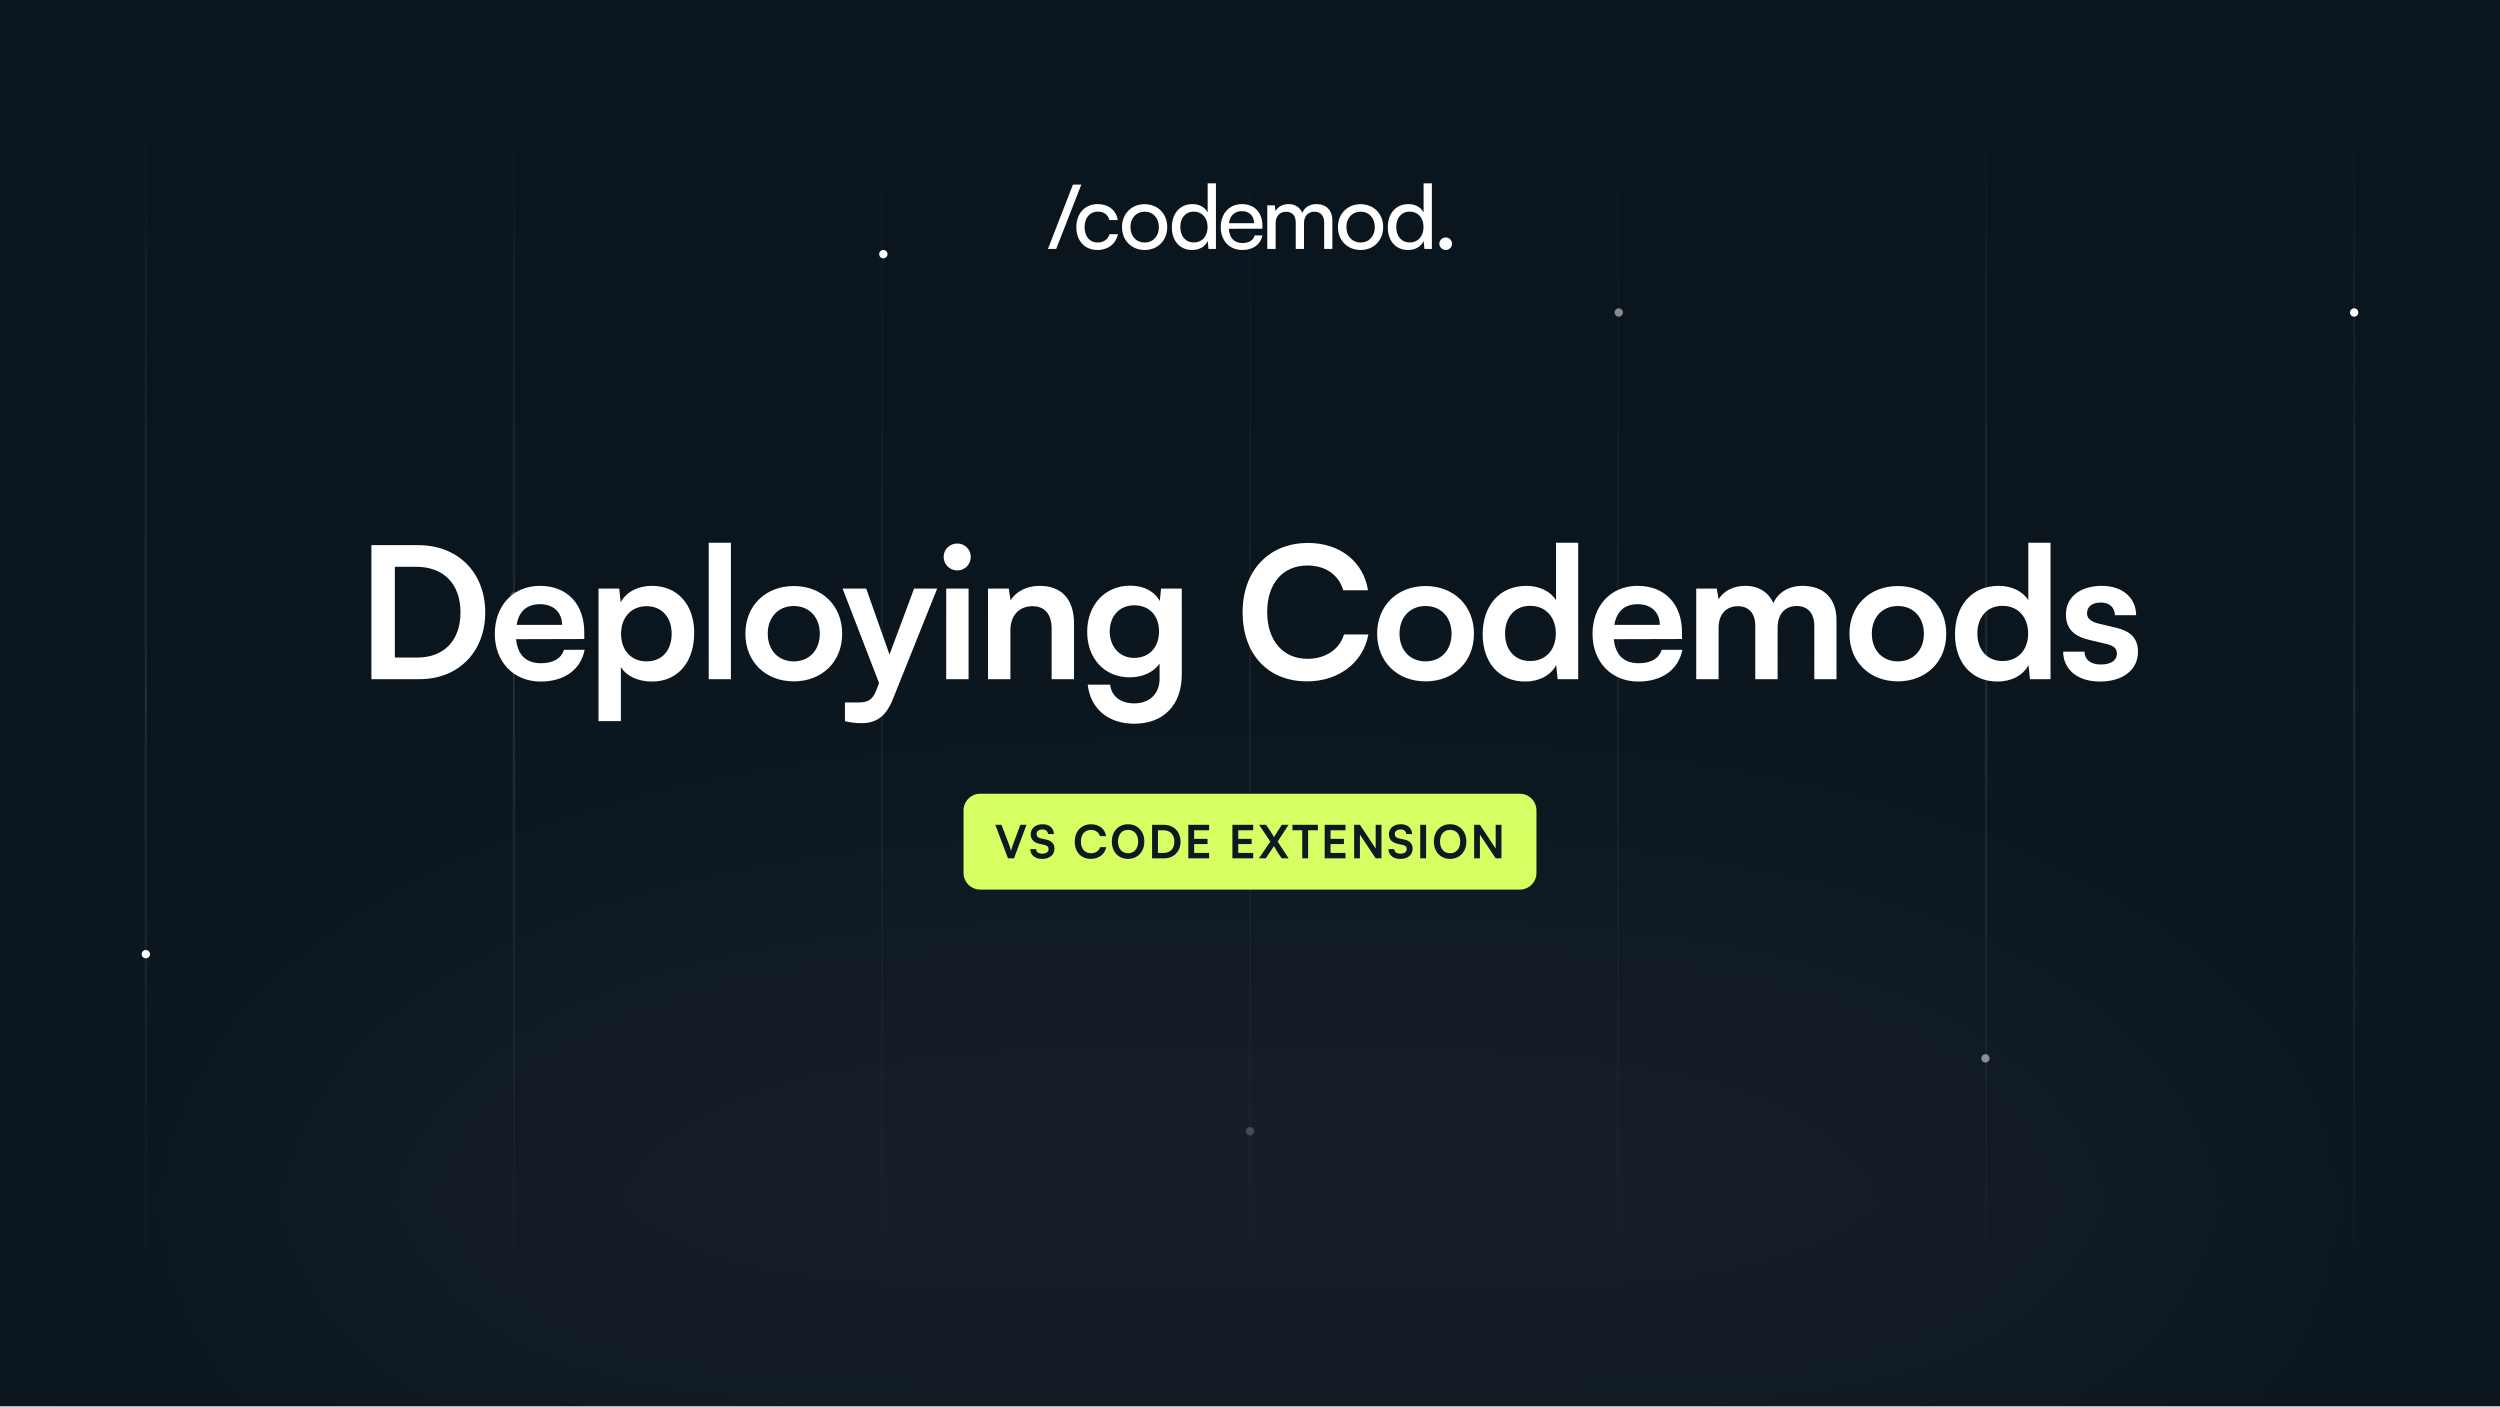
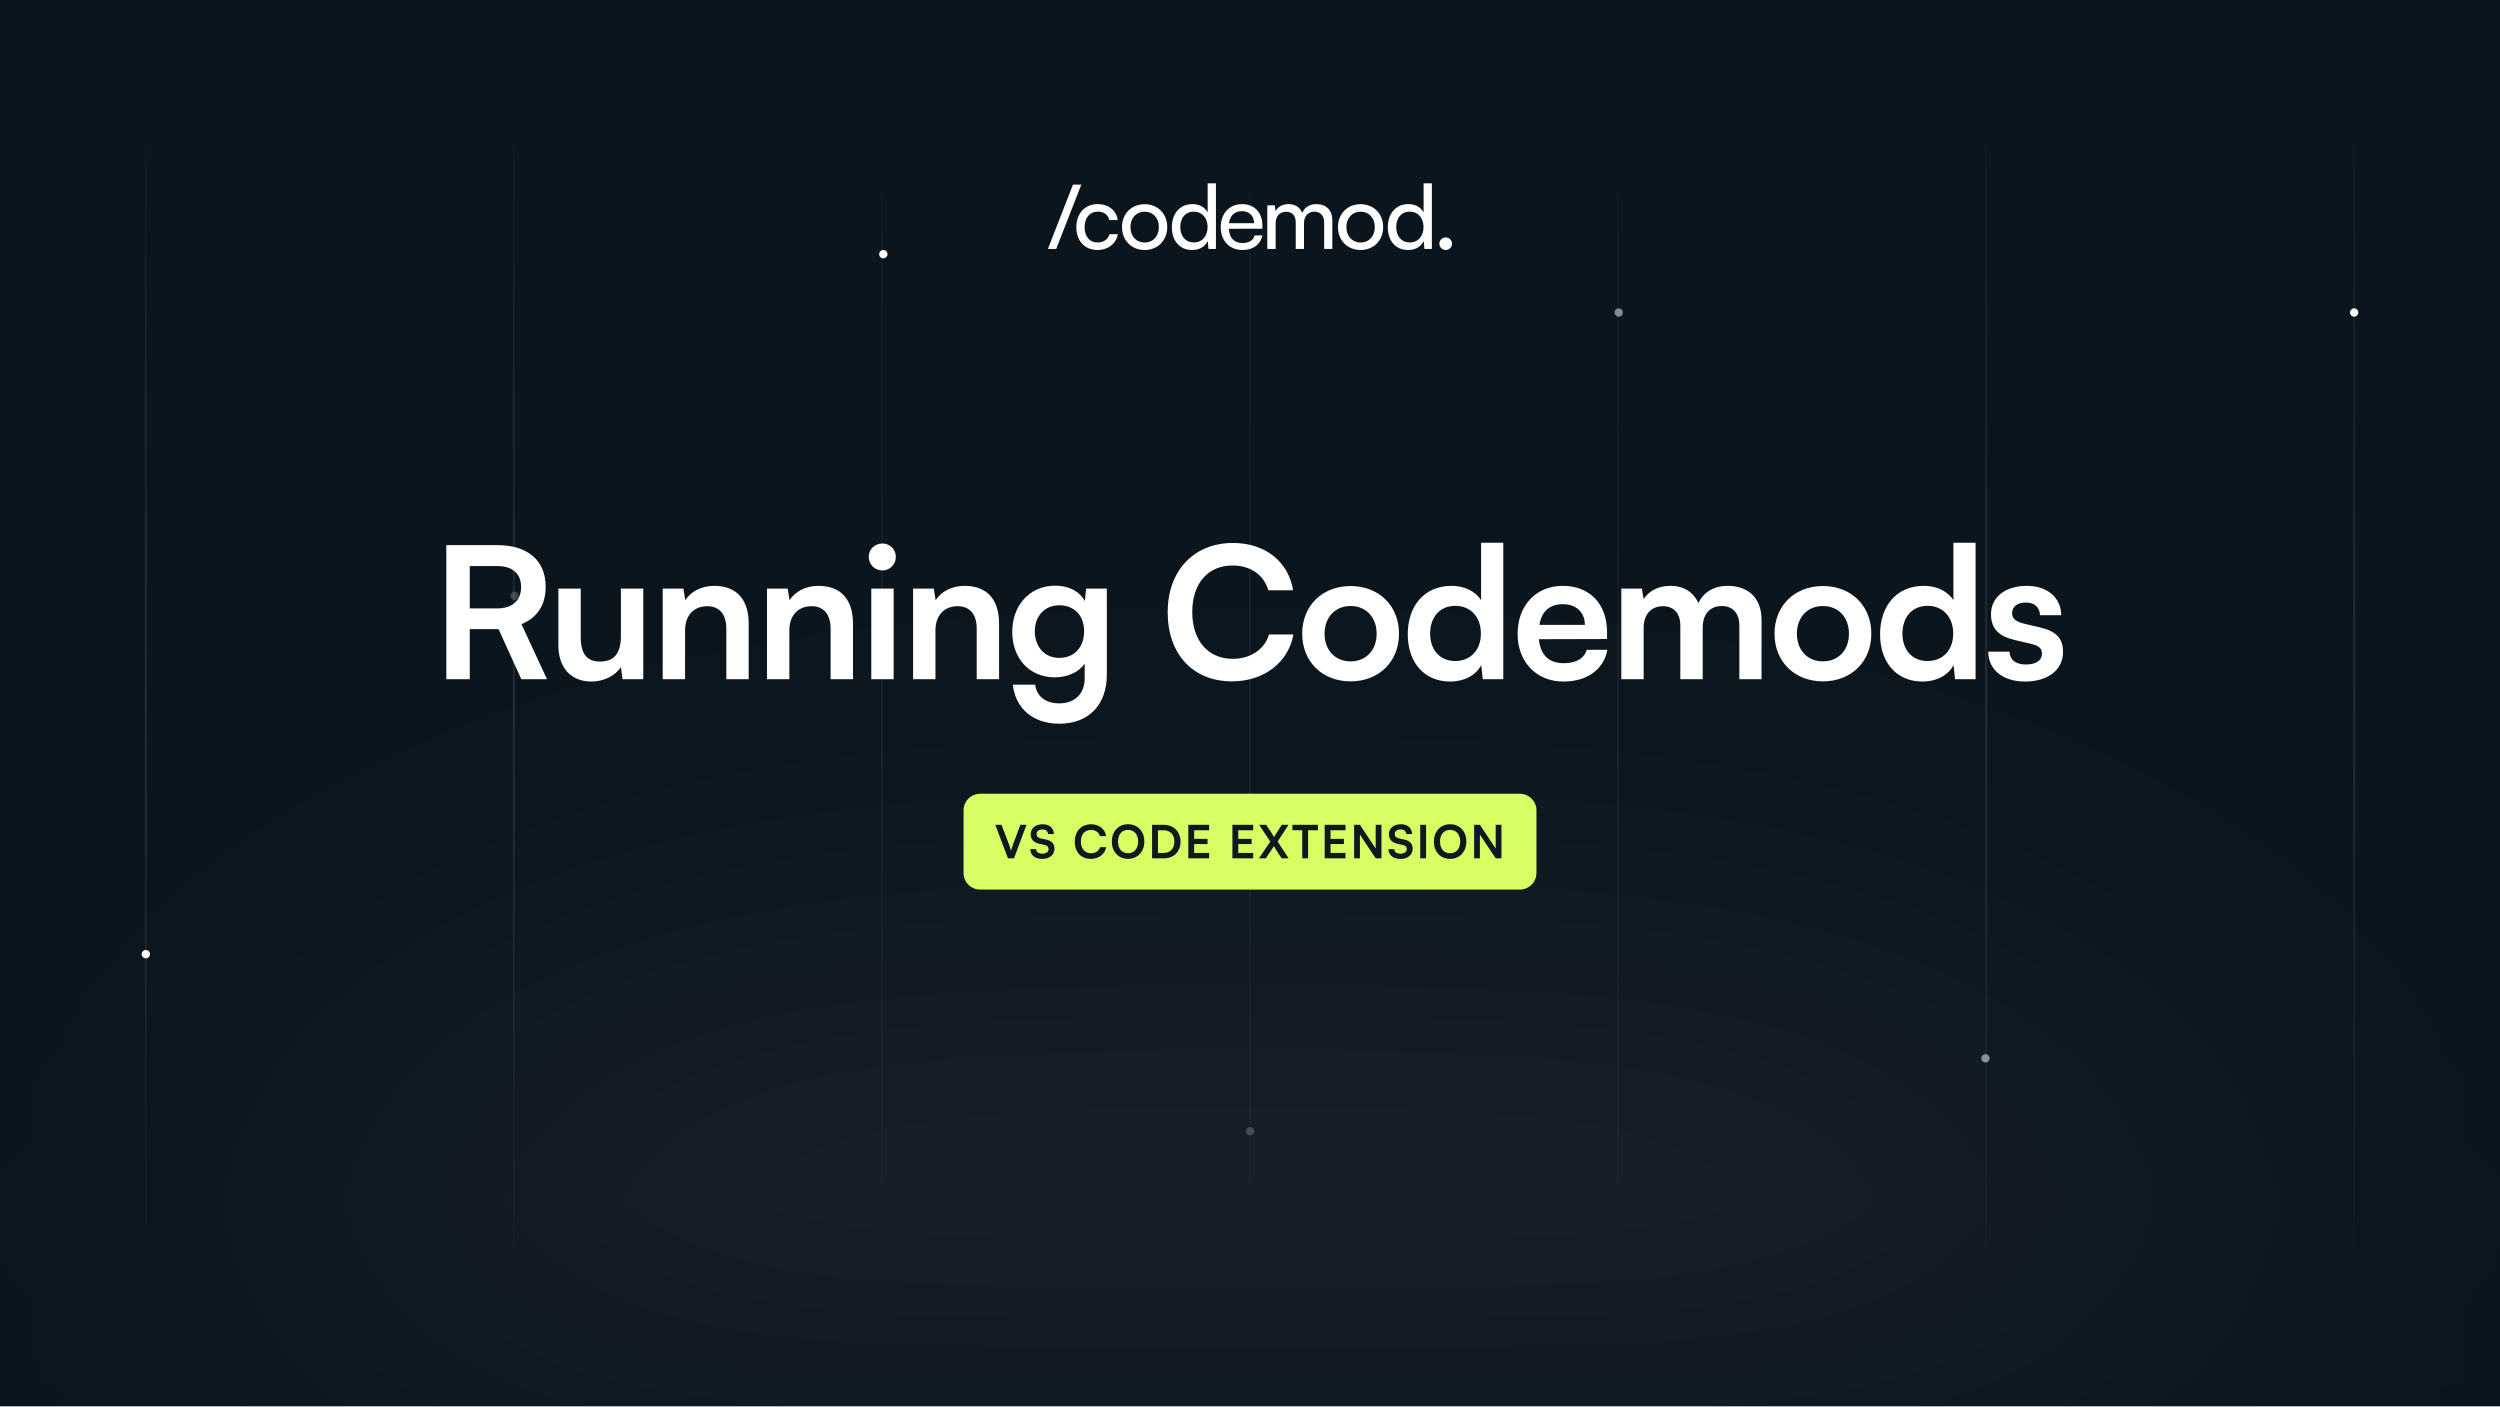
<svg xmlns="http://www.w3.org/2000/svg" width="1200" height="675" viewBox="0 0 1200 675" fill="none">
  <g clip-path="url(#clip0_813_654)">
    <rect width="1200" height="675" fill="#0B151E" />
    <path opacity="0.1" d="M70 48V628" stroke="url(#paint0_linear_813_654)" />
    <path opacity="0.1" d="M246.668 48V628" stroke="url(#paint1_linear_813_654)" />
    <path opacity="0.05" d="M423.332 48V628" stroke="url(#paint2_linear_813_654)" />
    <path opacity="0.05" d="M600 48V628" stroke="url(#paint3_linear_813_654)" />
    <path opacity="0.05" d="M776.668 48V628" stroke="url(#paint4_linear_813_654)" />
    <path opacity="0.1" d="M953.332 48V628" stroke="url(#paint5_linear_813_654)" />
    <path opacity="0.1" d="M1130 48V628" stroke="url(#paint6_linear_813_654)" />
    <circle opacity="0.2" cx="600" cy="543" r="2" fill="white" />
    <circle cx="424" cy="122" r="2" fill="white" />
    <circle opacity="0.2" cx="247" cy="286" r="2" fill="white" />
    <circle cx="70" cy="458" r="2" fill="white" />
    <circle opacity="0.5" cx="777" cy="150" r="2" fill="white" />
    <circle opacity="0.5" cx="953" cy="508" r="2" fill="white" />
    <circle cx="1130" cy="150" r="2" fill="white" />
-     <path d="M201.408 326H178.264V261.672H200.792C219.8 261.672 232.912 274.784 232.912 293.968C232.912 312.888 220.064 326 201.408 326ZM199.736 272.056H189.528V315.616H200.352C213.2 315.616 221.032 307.344 221.032 293.968C221.032 280.328 213.024 272.056 199.736 272.056ZM259.508 327.144C246.572 327.144 237.508 317.728 237.508 304.264C237.508 290.624 246.396 281.208 259.156 281.208C272.18 281.208 280.452 289.92 280.452 303.472V306.728L247.716 306.816C248.508 314.472 252.556 318.344 259.684 318.344C265.58 318.344 269.452 316.056 270.684 311.92H280.628C278.78 321.424 270.86 327.144 259.508 327.144ZM259.244 290.008C252.908 290.008 249.036 293.44 247.98 299.952H269.804C269.804 293.968 265.668 290.008 259.244 290.008ZM287.285 346.152V282.528H297.229L297.933 289.128C300.573 284.112 306.293 281.208 312.893 281.208C325.125 281.208 333.221 290.096 333.221 303.736C333.221 317.288 325.829 327.144 312.893 327.144C306.381 327.144 300.749 324.592 298.021 320.192V346.152H287.285ZM298.109 304.264C298.109 312.096 302.949 317.464 310.341 317.464C317.909 317.464 322.397 312.008 322.397 304.264C322.397 296.52 317.909 290.976 310.341 290.976C302.949 290.976 298.109 296.432 298.109 304.264ZM350.833 326H340.185V260.528H350.833V326ZM357.783 304.176C357.783 290.624 367.551 281.296 381.015 281.296C394.479 281.296 404.247 290.624 404.247 304.176C404.247 317.728 394.479 327.056 381.015 327.056C367.551 327.056 357.783 317.728 357.783 304.176ZM368.519 304.176C368.519 312.096 373.623 317.464 381.015 317.464C388.407 317.464 393.511 312.096 393.511 304.176C393.511 296.256 388.407 290.888 381.015 290.888C373.623 290.888 368.519 296.256 368.519 304.176ZM405.58 346.152V337.176H412.004C416.228 337.176 418.868 336.208 420.716 331.104L421.948 327.848L404.436 282.528H415.788L426.964 314.208L438.756 282.528H449.844L428.548 335.68C425.292 343.776 420.716 347.12 413.588 347.12C410.596 347.12 407.956 346.768 405.58 346.152ZM459.55 273.816C455.854 273.816 452.95 270.912 452.95 267.304C452.95 263.696 455.854 260.88 459.55 260.88C463.07 260.88 465.974 263.696 465.974 267.304C465.974 270.912 463.07 273.816 459.55 273.816ZM454.182 326V282.528H464.918V326H454.182ZM484.986 326H474.25V282.528H484.194L485.074 288.16C487.802 283.76 493.082 281.208 498.978 281.208C509.89 281.208 515.522 287.984 515.522 299.248V326H504.786V301.8C504.786 294.496 501.178 290.976 495.634 290.976C489.034 290.976 484.986 295.552 484.986 302.592V326ZM521.847 303.296C521.847 290.624 530.119 281.12 542.527 281.12C549.039 281.12 554.143 283.848 556.695 288.512L557.311 282.528H567.255V323.8C567.255 338.32 558.543 347.384 544.463 347.384C531.967 347.384 523.431 340.256 522.111 328.64H532.847C533.551 334.272 537.863 337.616 544.463 337.616C551.855 337.616 556.607 332.952 556.607 325.736V318.52C553.879 322.568 548.511 325.12 542.263 325.12C529.943 325.12 521.847 315.88 521.847 303.296ZM532.671 303.032C532.671 310.336 537.335 315.792 544.375 315.792C551.767 315.792 556.343 310.6 556.343 303.032C556.343 295.64 551.855 290.536 544.375 290.536C537.247 290.536 532.671 295.904 532.671 303.032ZM627.34 327.056C608.596 327.056 596.452 314.032 596.452 293.88C596.452 273.904 609.036 260.616 627.868 260.616C643.092 260.616 654.444 269.504 656.644 283.32H644.764C642.564 275.84 636.14 271.44 627.604 271.44C615.724 271.44 608.244 280.064 608.244 293.792C608.244 307.432 615.812 316.232 627.604 316.232C636.316 316.232 643.004 311.656 645.116 304.528H656.82C654.356 318.08 642.564 327.056 627.34 327.056ZM661.026 304.176C661.026 290.624 670.794 281.296 684.258 281.296C697.722 281.296 707.49 290.624 707.49 304.176C707.49 317.728 697.722 327.056 684.258 327.056C670.794 327.056 661.026 317.728 661.026 304.176ZM671.762 304.176C671.762 312.096 676.866 317.464 684.258 317.464C691.65 317.464 696.754 312.096 696.754 304.176C696.754 296.256 691.65 290.888 684.258 290.888C676.866 290.888 671.762 296.256 671.762 304.176ZM732.103 327.144C719.519 327.144 711.687 317.904 711.687 304.44C711.687 290.888 719.607 281.208 732.719 281.208C738.791 281.208 744.159 283.76 746.887 288.072V260.528H757.535V326H747.679L746.975 319.224C744.335 324.24 738.703 327.144 732.103 327.144ZM734.479 317.288C741.959 317.288 746.799 311.92 746.799 304.088C746.799 296.256 741.959 290.8 734.479 290.8C726.999 290.8 722.423 296.344 722.423 304.088C722.423 311.832 726.999 317.288 734.479 317.288ZM786.412 327.144C773.476 327.144 764.412 317.728 764.412 304.264C764.412 290.624 773.3 281.208 786.06 281.208C799.084 281.208 807.356 289.92 807.356 303.472V306.728L774.62 306.816C775.412 314.472 779.46 318.344 786.588 318.344C792.484 318.344 796.356 316.056 797.588 311.92H807.532C805.684 321.424 797.764 327.144 786.412 327.144ZM786.148 290.008C779.812 290.008 775.94 293.44 774.884 299.952H796.708C796.708 293.968 792.572 290.008 786.148 290.008ZM824.924 326H814.188V282.528H824.044L824.924 287.632C827.124 284.024 831.524 281.208 837.772 281.208C844.372 281.208 848.948 284.464 851.236 289.48C853.436 284.464 858.54 281.208 865.14 281.208C875.7 281.208 881.508 287.544 881.508 297.576V326H870.86V300.392C870.86 294.144 867.516 290.888 862.412 290.888C857.22 290.888 853.26 294.232 853.26 301.36V326H842.524V300.304C842.524 294.232 839.268 290.976 834.164 290.976C829.06 290.976 824.924 294.32 824.924 301.36V326ZM887.736 304.176C887.736 290.624 897.504 281.296 910.968 281.296C924.432 281.296 934.2 290.624 934.2 304.176C934.2 317.728 924.432 327.056 910.968 327.056C897.504 327.056 887.736 317.728 887.736 304.176ZM898.472 304.176C898.472 312.096 903.576 317.464 910.968 317.464C918.36 317.464 923.464 312.096 923.464 304.176C923.464 296.256 918.36 290.888 910.968 290.888C903.576 290.888 898.472 296.256 898.472 304.176ZM958.814 327.144C946.23 327.144 938.398 317.904 938.398 304.44C938.398 290.888 946.318 281.208 959.43 281.208C965.502 281.208 970.87 283.76 973.598 288.072V260.528H984.246V326H974.39L973.686 319.224C971.046 324.24 965.414 327.144 958.814 327.144ZM961.19 317.288C968.67 317.288 973.51 311.92 973.51 304.088C973.51 296.256 968.67 290.8 961.19 290.8C953.71 290.8 949.134 296.344 949.134 304.088C949.134 311.832 953.71 317.288 961.19 317.288ZM990.33 312.8H1000.54C1000.63 316.584 1003.44 318.96 1008.37 318.96C1013.39 318.96 1016.11 316.936 1016.11 313.768C1016.11 311.568 1014.97 309.984 1011.1 309.104L1003.27 307.256C995.434 305.496 991.65 301.8 991.65 294.848C991.65 286.312 998.866 281.208 1008.9 281.208C1018.67 281.208 1025.27 286.84 1025.35 295.288H1015.15C1015.06 291.592 1012.59 289.216 1008.46 289.216C1004.23 289.216 1001.77 291.152 1001.77 294.408C1001.77 296.872 1003.71 298.456 1007.4 299.336L1015.23 301.184C1022.54 302.856 1026.23 306.2 1026.23 312.888C1026.23 321.688 1018.75 327.144 1008.02 327.144C997.194 327.144 990.33 321.336 990.33 312.8Z" fill="white" />
+     <path d="M225.494 326H214.23V261.672H238.782C253.39 261.672 261.926 269.064 261.926 281.736C261.926 290.36 257.878 296.52 250.31 299.6L262.542 326H250.222L239.31 301.976H225.494V326ZM225.494 271.704V292.032H238.782C245.91 292.032 250.134 288.248 250.134 281.736C250.134 275.312 245.91 271.704 238.782 271.704H225.494ZM298.03 282.528H308.766V326H298.822L298.03 320.192C295.39 324.328 289.758 327.144 283.95 327.144C273.918 327.144 268.022 320.368 268.022 309.72V282.528H278.758V305.936C278.758 314.208 282.014 317.552 287.998 317.552C294.774 317.552 298.03 313.592 298.03 305.32V282.528ZM328.831 326H318.095V282.528H328.039L328.919 288.16C331.647 283.76 336.927 281.208 342.823 281.208C353.735 281.208 359.367 287.984 359.367 299.248V326H348.631V301.8C348.631 294.496 345.023 290.976 339.479 290.976C332.879 290.976 328.831 295.552 328.831 302.592V326ZM378.891 326H368.155V282.528H378.099L378.979 288.16C381.707 283.76 386.987 281.208 392.883 281.208C403.795 281.208 409.427 287.984 409.427 299.248V326H398.691V301.8C398.691 294.496 395.083 290.976 389.539 290.976C382.939 290.976 378.891 295.552 378.891 302.592V326ZM423.584 273.816C419.888 273.816 416.984 270.912 416.984 267.304C416.984 263.696 419.888 260.88 423.584 260.88C427.104 260.88 430.008 263.696 430.008 267.304C430.008 270.912 427.104 273.816 423.584 273.816ZM418.216 326V282.528H428.952V326H418.216ZM449.02 326H438.284V282.528H448.228L449.108 288.16C451.836 283.76 457.116 281.208 463.012 281.208C473.924 281.208 479.556 287.984 479.556 299.248V326H468.82V301.8C468.82 294.496 465.212 290.976 459.668 290.976C453.068 290.976 449.02 295.552 449.02 302.592V326ZM485.88 303.296C485.88 290.624 494.152 281.12 506.56 281.12C513.072 281.12 518.176 283.848 520.728 288.512L521.344 282.528H531.288V323.8C531.288 338.32 522.576 347.384 508.496 347.384C496 347.384 487.464 340.256 486.144 328.64H496.88C497.584 334.272 501.896 337.616 508.496 337.616C515.888 337.616 520.64 332.952 520.64 325.736V318.52C517.912 322.568 512.544 325.12 506.296 325.12C493.976 325.12 485.88 315.88 485.88 303.296ZM496.704 303.032C496.704 310.336 501.368 315.792 508.408 315.792C515.8 315.792 520.376 310.6 520.376 303.032C520.376 295.64 515.888 290.536 508.408 290.536C501.28 290.536 496.704 295.904 496.704 303.032ZM591.374 327.056C572.63 327.056 560.486 314.032 560.486 293.88C560.486 273.904 573.07 260.616 591.902 260.616C607.126 260.616 618.478 269.504 620.678 283.32H608.798C606.598 275.84 600.174 271.44 591.638 271.44C579.758 271.44 572.278 280.064 572.278 293.792C572.278 307.432 579.846 316.232 591.638 316.232C600.35 316.232 607.038 311.656 609.15 304.528H620.854C618.39 318.08 606.598 327.056 591.374 327.056ZM625.059 304.176C625.059 290.624 634.827 281.296 648.291 281.296C661.755 281.296 671.523 290.624 671.523 304.176C671.523 317.728 661.755 327.056 648.291 327.056C634.827 327.056 625.059 317.728 625.059 304.176ZM635.795 304.176C635.795 312.096 640.899 317.464 648.291 317.464C655.683 317.464 660.787 312.096 660.787 304.176C660.787 296.256 655.683 290.888 648.291 290.888C640.899 290.888 635.795 296.256 635.795 304.176ZM696.137 327.144C683.553 327.144 675.721 317.904 675.721 304.44C675.721 290.888 683.641 281.208 696.753 281.208C702.825 281.208 708.193 283.76 710.921 288.072V260.528H721.569V326H711.713L711.009 319.224C708.369 324.24 702.737 327.144 696.137 327.144ZM698.513 317.288C705.993 317.288 710.833 311.92 710.833 304.088C710.833 296.256 705.993 290.8 698.513 290.8C691.033 290.8 686.457 296.344 686.457 304.088C686.457 311.832 691.033 317.288 698.513 317.288ZM750.445 327.144C737.509 327.144 728.445 317.728 728.445 304.264C728.445 290.624 737.333 281.208 750.093 281.208C763.117 281.208 771.389 289.92 771.389 303.472V306.728L738.653 306.816C739.445 314.472 743.493 318.344 750.621 318.344C756.517 318.344 760.389 316.056 761.621 311.92H771.565C769.717 321.424 761.797 327.144 750.445 327.144ZM750.181 290.008C743.845 290.008 739.973 293.44 738.917 299.952H760.741C760.741 293.968 756.605 290.008 750.181 290.008ZM788.958 326H778.222V282.528H788.078L788.958 287.632C791.158 284.024 795.558 281.208 801.806 281.208C808.406 281.208 812.982 284.464 815.27 289.48C817.47 284.464 822.574 281.208 829.174 281.208C839.734 281.208 845.542 287.544 845.542 297.576V326H834.894V300.392C834.894 294.144 831.55 290.888 826.446 290.888C821.254 290.888 817.294 294.232 817.294 301.36V326H806.558V300.304C806.558 294.232 803.302 290.976 798.198 290.976C793.094 290.976 788.958 294.32 788.958 301.36V326ZM851.769 304.176C851.769 290.624 861.537 281.296 875.001 281.296C888.465 281.296 898.233 290.624 898.233 304.176C898.233 317.728 888.465 327.056 875.001 327.056C861.537 327.056 851.769 317.728 851.769 304.176ZM862.505 304.176C862.505 312.096 867.609 317.464 875.001 317.464C882.393 317.464 887.497 312.096 887.497 304.176C887.497 296.256 882.393 290.888 875.001 290.888C867.609 290.888 862.505 296.256 862.505 304.176ZM922.847 327.144C910.263 327.144 902.431 317.904 902.431 304.44C902.431 290.888 910.351 281.208 923.463 281.208C929.535 281.208 934.903 283.76 937.631 288.072V260.528H948.279V326H938.423L937.719 319.224C935.079 324.24 929.447 327.144 922.847 327.144ZM925.223 317.288C932.703 317.288 937.543 311.92 937.543 304.088C937.543 296.256 932.703 290.8 925.223 290.8C917.743 290.8 913.167 296.344 913.167 304.088C913.167 311.832 917.743 317.288 925.223 317.288ZM954.363 312.8H964.571C964.659 316.584 967.475 318.96 972.403 318.96C977.419 318.96 980.147 316.936 980.147 313.768C980.147 311.568 979.003 309.984 975.131 309.104L967.299 307.256C959.467 305.496 955.683 301.8 955.683 294.848C955.683 286.312 962.899 281.208 972.931 281.208C982.699 281.208 989.299 286.84 989.387 295.288H979.179C979.091 291.592 976.627 289.216 972.491 289.216C968.267 289.216 965.803 291.152 965.803 294.408C965.803 296.872 967.739 298.456 971.435 299.336L979.267 301.184C986.571 302.856 990.267 306.2 990.267 312.888C990.267 321.688 982.787 327.144 972.051 327.144C961.227 327.144 954.363 321.336 954.363 312.8Z" fill="white" />
    <rect x="462.5" y="381" width="275" height="46" rx="8" fill="#D6FF62" />
    <path d="M483.818 412L477.746 395.918H480.738L484.258 405.18C484.61 406.148 484.918 407.094 485.27 408.392C485.666 406.984 485.996 405.994 486.304 405.18L489.78 395.918H492.706L486.722 412H483.818ZM494.738 400.406C494.738 397.59 497.07 395.632 500.458 395.632C503.714 395.632 505.782 397.436 505.87 400.34H503.054C502.988 398.954 501.998 398.14 500.414 398.14C498.676 398.14 497.554 398.976 497.554 400.318C497.554 401.462 498.17 402.1 499.512 402.408L502.042 402.958C504.792 403.552 506.134 404.96 506.134 407.358C506.134 410.35 503.802 412.286 500.26 412.286C496.828 412.286 494.584 410.46 494.518 407.578H497.334C497.356 408.942 498.456 409.756 500.26 409.756C502.13 409.756 503.318 408.942 503.318 407.6C503.318 406.522 502.768 405.884 501.448 405.598L498.896 405.026C496.168 404.432 494.738 402.87 494.738 400.406ZM523.609 412.264C518.923 412.264 515.887 409.008 515.887 403.97C515.887 398.976 519.033 395.654 523.741 395.654C527.547 395.654 530.385 397.876 530.935 401.33H527.965C527.415 399.46 525.809 398.36 523.675 398.36C520.705 398.36 518.835 400.516 518.835 403.948C518.835 407.358 520.727 409.558 523.675 409.558C525.853 409.558 527.525 408.414 528.053 406.632H530.979C530.363 410.02 527.415 412.264 523.609 412.264ZM549.279 403.948C549.279 408.832 546.067 412.264 541.447 412.264C536.849 412.264 533.681 408.854 533.681 403.948C533.681 399.064 536.871 395.632 541.469 395.632C546.067 395.632 549.279 399.042 549.279 403.948ZM546.309 403.948C546.309 400.516 544.417 398.338 541.469 398.338C538.521 398.338 536.629 400.516 536.629 403.948C536.629 407.38 538.521 409.558 541.469 409.558C544.417 409.558 546.309 407.336 546.309 403.948ZM558.786 412H553V395.918H558.632C563.384 395.918 566.662 399.196 566.662 403.992C566.662 408.722 563.45 412 558.786 412ZM558.368 398.514H555.816V409.404H558.522C561.734 409.404 563.692 407.336 563.692 403.992C563.692 400.582 561.69 398.514 558.368 398.514ZM580.373 412H570.385V395.918H580.373V398.514H573.201V402.65H579.625V405.136H573.201V409.404H580.373V412ZM601.543 412H591.555V395.918H601.543V398.514H594.371V402.65H600.795V405.136H594.371V409.404H601.543V412ZM609.744 403.97L604.398 395.918H607.742L609.7 398.8C610.36 399.79 610.91 400.714 611.504 401.814L615.244 395.918H618.522L613.264 403.948L618.544 412H615.222L613.418 409.338C612.714 408.26 612.142 407.292 611.504 406.126L607.588 412H604.288L609.744 403.97ZM620.363 398.514V395.918H632.595V398.514H627.887V412H625.071V398.514H620.363ZM645.836 412H635.848V395.918H645.836V398.514H638.664V402.65H645.088V405.136H638.664V409.404H645.836V412ZM652.761 412H649.989V395.918H652.783L660.329 407.314V395.918H663.101V412H660.329L652.761 400.604V412ZM666.665 400.406C666.665 397.59 668.997 395.632 672.385 395.632C675.641 395.632 677.709 397.436 677.797 400.34H674.981C674.915 398.954 673.925 398.14 672.341 398.14C670.603 398.14 669.481 398.976 669.481 400.318C669.481 401.462 670.097 402.1 671.439 402.408L673.969 402.958C676.719 403.552 678.061 404.96 678.061 407.358C678.061 410.35 675.729 412.286 672.187 412.286C668.755 412.286 666.511 410.46 666.445 407.578H669.261C669.283 408.942 670.383 409.756 672.187 409.756C674.057 409.756 675.245 408.942 675.245 407.6C675.245 406.522 674.695 405.884 673.375 405.598L670.823 405.026C668.095 404.432 666.665 402.87 666.665 400.406ZM684.524 395.918V412H681.708V395.918H684.524ZM703.863 403.948C703.863 408.832 700.651 412.264 696.031 412.264C691.433 412.264 688.265 408.854 688.265 403.948C688.265 399.064 691.455 395.632 696.053 395.632C700.651 395.632 703.863 399.042 703.863 403.948ZM700.893 403.948C700.893 400.516 699.001 398.338 696.053 398.338C693.105 398.338 691.213 400.516 691.213 403.948C691.213 407.38 693.105 409.558 696.053 409.558C699.001 409.558 700.893 407.336 700.893 403.948ZM710.356 412H707.584V395.918H710.378L717.924 407.314V395.918H720.696V412H717.924L710.356 400.604V412Z" fill="#0B151E" />
    <g clip-path="url(#clip1_813_654)">
      <path d="M503 119.486L515.029 88.599H519.038L506.967 119.486H503Z" fill="white" />
      <path d="M526.876 97.968C532.123 97.968 535.791 100.962 536.517 105.625H532.508C531.825 102.973 529.692 101.561 527.005 101.561C523.209 101.561 520.607 104.469 520.607 109.004C520.607 113.539 523.038 116.406 526.835 116.406C529.693 116.406 531.826 114.908 532.551 112.427H536.561C535.75 116.962 531.869 119.999 526.835 119.999C520.692 119.999 516.641 115.635 516.641 109.047C516.641 102.458 520.778 97.966 526.879 97.966L526.876 97.968Z" fill="white" />
      <path d="M549.44 98.01C555.668 98.01 560.275 102.545 560.275 109.004C560.275 115.463 555.668 119.999 549.44 119.999C543.211 119.999 538.562 115.463 538.562 109.004C538.562 102.545 543.169 98.01 549.44 98.01ZM549.44 116.406C553.449 116.406 556.265 113.368 556.265 109.004C556.265 104.641 553.449 101.603 549.44 101.603C545.43 101.603 542.614 104.641 542.614 109.004C542.614 113.368 545.387 116.406 549.44 116.406Z" fill="white" />
      <path d="M562.488 109.09C562.488 102.673 566.2 97.968 572.385 97.968C575.584 97.968 578.272 99.379 579.679 101.946V88H583.647V119.486H580.064L579.723 115.679C578.358 118.545 575.542 120 572.215 120C566.158 120 562.489 115.465 562.489 109.091L562.488 109.09ZM579.636 108.962C579.636 104.685 577.119 101.604 573.024 101.604C568.929 101.604 566.54 104.685 566.54 108.962C566.54 113.24 568.929 116.363 573.024 116.363C577.119 116.363 579.636 113.325 579.636 108.962Z" fill="white" />
      <path d="M585.949 109.048C585.949 102.503 590.087 97.968 596.144 97.968C602.201 97.968 605.955 102.075 605.955 108.278V109.775L589.831 109.817C590.13 114.224 592.433 116.662 596.401 116.662C599.514 116.662 601.562 115.379 602.244 112.983H605.998C604.975 117.475 601.476 119.999 596.315 119.999C590.172 119.999 585.949 115.55 585.949 109.047V109.048ZM589.917 107.123H601.947C601.947 103.658 599.686 101.348 596.145 101.348C592.605 101.348 590.429 103.444 589.917 107.123Z" fill="white" />
      <path d="M608.301 119.486V98.566H611.883L612.267 101.304C613.333 99.337 615.552 97.968 618.495 97.968C621.737 97.968 624.041 99.593 625.107 102.203C626.089 99.593 628.606 97.968 631.847 97.968C636.625 97.968 639.525 100.962 639.525 105.796V119.486H635.601V106.78C635.601 103.486 633.767 101.604 630.951 101.604C627.922 101.604 625.918 103.744 625.918 107.08V119.486H621.95V106.738C621.95 103.444 620.158 101.647 617.344 101.647C614.315 101.647 612.31 103.743 612.31 107.079V119.485H608.301V119.486Z" fill="white" />
      <path d="M653.088 98.01C659.317 98.01 663.923 102.545 663.923 109.004C663.923 115.463 659.317 119.999 653.088 119.999C646.86 119.999 642.211 115.463 642.211 109.004C642.211 102.545 646.817 98.01 653.088 98.01ZM653.088 116.406C657.098 116.406 659.913 113.368 659.913 109.004C659.913 104.641 657.098 101.603 653.088 101.603C649.079 101.603 646.263 104.641 646.263 109.004C646.263 113.368 649.035 116.406 653.088 116.406Z" fill="white" />
      <path d="M666.137 109.09C666.137 102.673 669.848 97.968 676.033 97.968C679.233 97.968 681.921 99.379 683.328 101.946V88H687.295V119.486H683.713L683.371 115.679C682.006 118.545 679.19 120 675.863 120C669.806 120 666.138 115.465 666.138 109.091L666.137 109.09ZM683.285 108.962C683.285 104.685 680.768 101.604 676.673 101.604C672.577 101.604 670.189 104.685 670.189 108.962C670.189 113.24 672.577 116.363 676.673 116.363C680.768 116.363 683.285 113.325 683.285 108.962Z" fill="white" />
      <path d="M690.879 117.005C690.879 115.336 692.286 113.967 693.95 113.967C695.614 113.967 696.979 115.336 696.979 117.005C696.979 118.674 695.572 120 693.95 120C692.328 120 690.879 118.631 690.879 117.005Z" fill="white" />
    </g>
    <g opacity="0.3" filter="url(#filter0_f_813_654)">
      <ellipse cx="600" cy="751" rx="480" ry="330" transform="rotate(-180 600 751)" fill="url(#paint7_linear_813_654)" />
    </g>
  </g>
  <defs>
    <filter id="filter0_f_813_654" x="-87.968" y="213.032" width="1375.94" height="1075.94" filterUnits="userSpaceOnUse" color-interpolation-filters="sRGB">
      <feFlood flood-opacity="0" result="BackgroundImageFix" />
      <feBlend mode="normal" in="SourceGraphic" in2="BackgroundImageFix" result="shape" />
      <feGaussianBlur stdDeviation="103.984" result="effect1_foregroundBlur_813_654" />
    </filter>
    <linearGradient id="paint0_linear_813_654" x1="70" y1="48.373" x2="82.559" y2="627.728" gradientUnits="userSpaceOnUse">
      <stop stop-color="white" stop-opacity="0" />
      <stop offset="0.165" stop-color="white" stop-opacity="0.451" />
      <stop offset="0.495" stop-color="white" />
      <stop offset="0.775" stop-color="white" stop-opacity="0.453" />
      <stop offset="1" stop-color="white" stop-opacity="0" />
    </linearGradient>
    <linearGradient id="paint1_linear_813_654" x1="246.668" y1="48.373" x2="259.227" y2="627.728" gradientUnits="userSpaceOnUse">
      <stop stop-color="white" stop-opacity="0" />
      <stop offset="0.165" stop-color="white" stop-opacity="0.451" />
      <stop offset="0.495" stop-color="white" />
      <stop offset="0.775" stop-color="white" stop-opacity="0.453" />
      <stop offset="1" stop-color="white" stop-opacity="0" />
    </linearGradient>
    <linearGradient id="paint2_linear_813_654" x1="423.332" y1="48.373" x2="435.891" y2="627.728" gradientUnits="userSpaceOnUse">
      <stop stop-color="white" stop-opacity="0" />
      <stop offset="0.165" stop-color="white" stop-opacity="0.451" />
      <stop offset="0.495" stop-color="white" />
      <stop offset="0.775" stop-color="white" stop-opacity="0.453" />
      <stop offset="1" stop-color="white" stop-opacity="0" />
    </linearGradient>
    <linearGradient id="paint3_linear_813_654" x1="600" y1="48.373" x2="612.559" y2="627.728" gradientUnits="userSpaceOnUse">
      <stop stop-color="white" stop-opacity="0" />
      <stop offset="0.165" stop-color="white" stop-opacity="0.451" />
      <stop offset="0.495" stop-color="white" />
      <stop offset="0.775" stop-color="white" stop-opacity="0.453" />
      <stop offset="1" stop-color="white" stop-opacity="0" />
    </linearGradient>
    <linearGradient id="paint4_linear_813_654" x1="776.668" y1="48.373" x2="789.227" y2="627.728" gradientUnits="userSpaceOnUse">
      <stop stop-color="white" stop-opacity="0" />
      <stop offset="0.165" stop-color="white" stop-opacity="0.451" />
      <stop offset="0.495" stop-color="white" />
      <stop offset="0.775" stop-color="white" stop-opacity="0.453" />
      <stop offset="1" stop-color="white" stop-opacity="0" />
    </linearGradient>
    <linearGradient id="paint5_linear_813_654" x1="953.332" y1="48.373" x2="965.891" y2="627.728" gradientUnits="userSpaceOnUse">
      <stop stop-color="white" stop-opacity="0" />
      <stop offset="0.165" stop-color="white" stop-opacity="0.451" />
      <stop offset="0.495" stop-color="white" />
      <stop offset="0.775" stop-color="white" stop-opacity="0.453" />
      <stop offset="1" stop-color="white" stop-opacity="0" />
    </linearGradient>
    <linearGradient id="paint6_linear_813_654" x1="1130" y1="48.373" x2="1142.56" y2="627.728" gradientUnits="userSpaceOnUse">
      <stop stop-color="white" stop-opacity="0" />
      <stop offset="0.165" stop-color="white" stop-opacity="0.451" />
      <stop offset="0.495" stop-color="white" />
      <stop offset="0.775" stop-color="white" stop-opacity="0.453" />
      <stop offset="1" stop-color="white" stop-opacity="0" />
    </linearGradient>
    <linearGradient id="paint7_linear_813_654" x1="600" y1="421" x2="600" y2="1081" gradientUnits="userSpaceOnUse">
      <stop stop-color="white" />
      <stop offset="1" stop-color="white" stop-opacity="0" />
    </linearGradient>
    <clipPath id="clip0_813_654">
      <rect width="1200" height="675" fill="white" />
    </clipPath>
    <clipPath id="clip1_813_654">
      <rect width="194" height="32" fill="white" transform="translate(503 88)" />
    </clipPath>
  </defs>
</svg>
